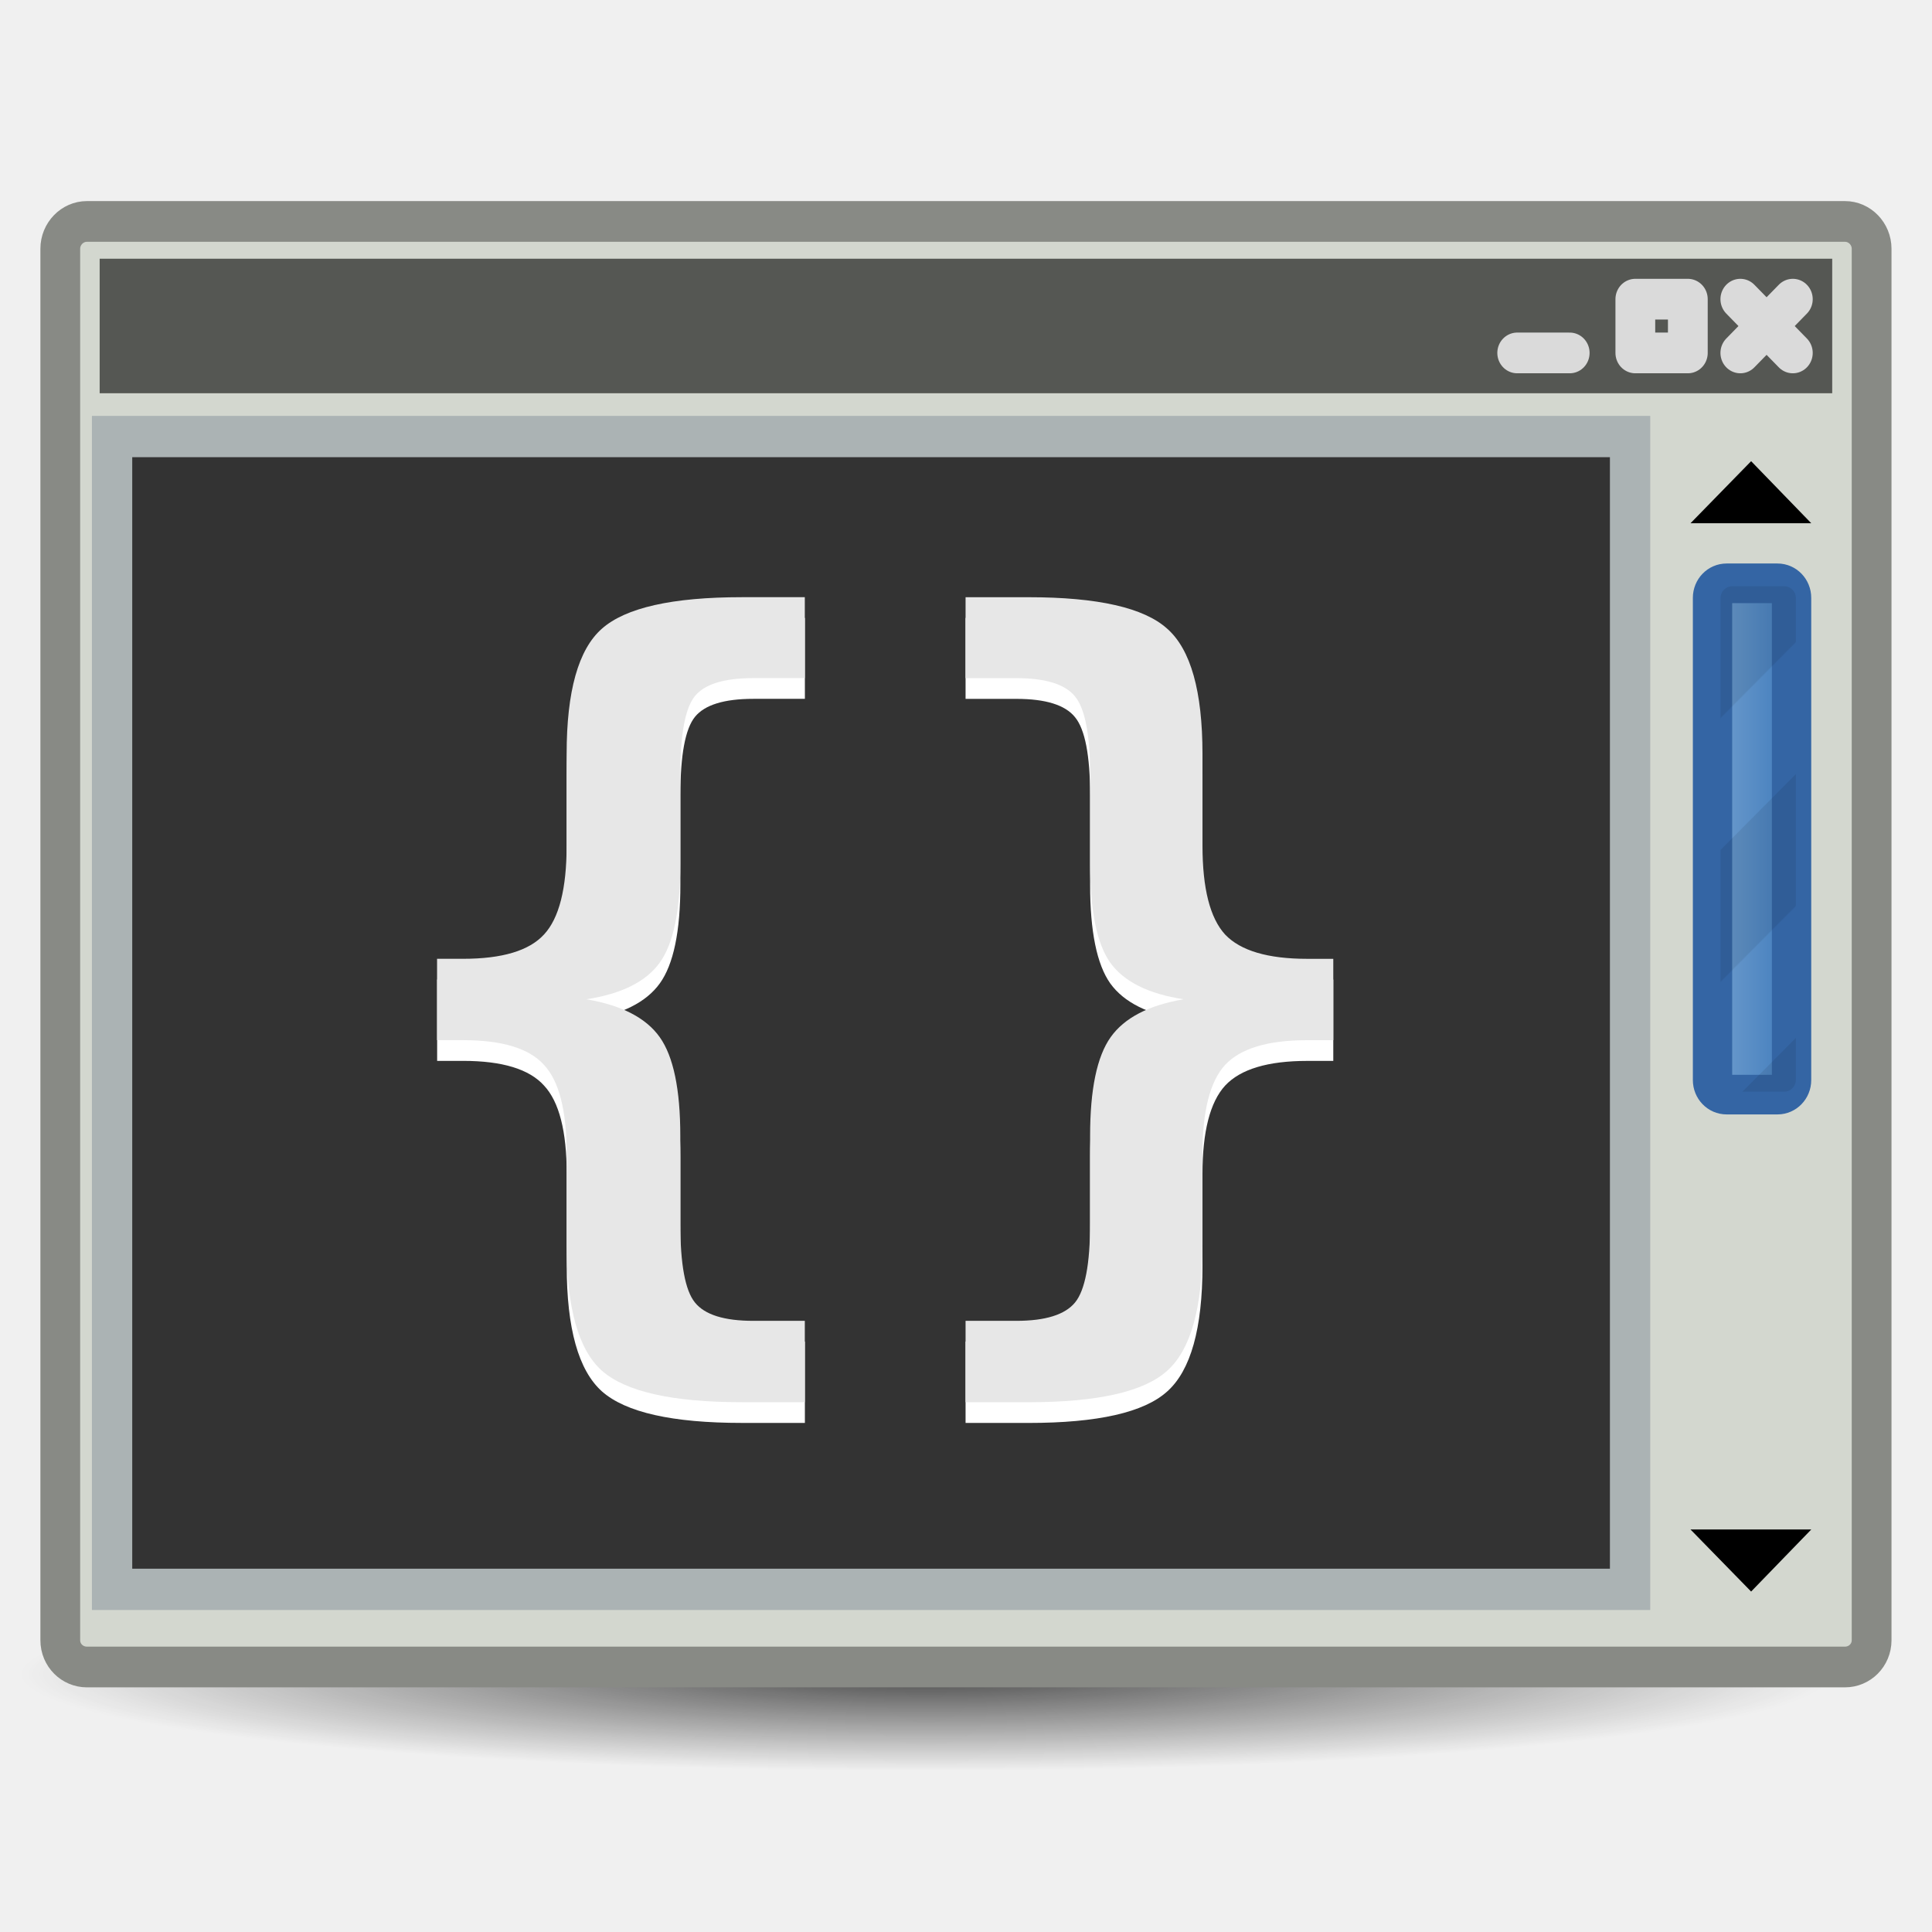
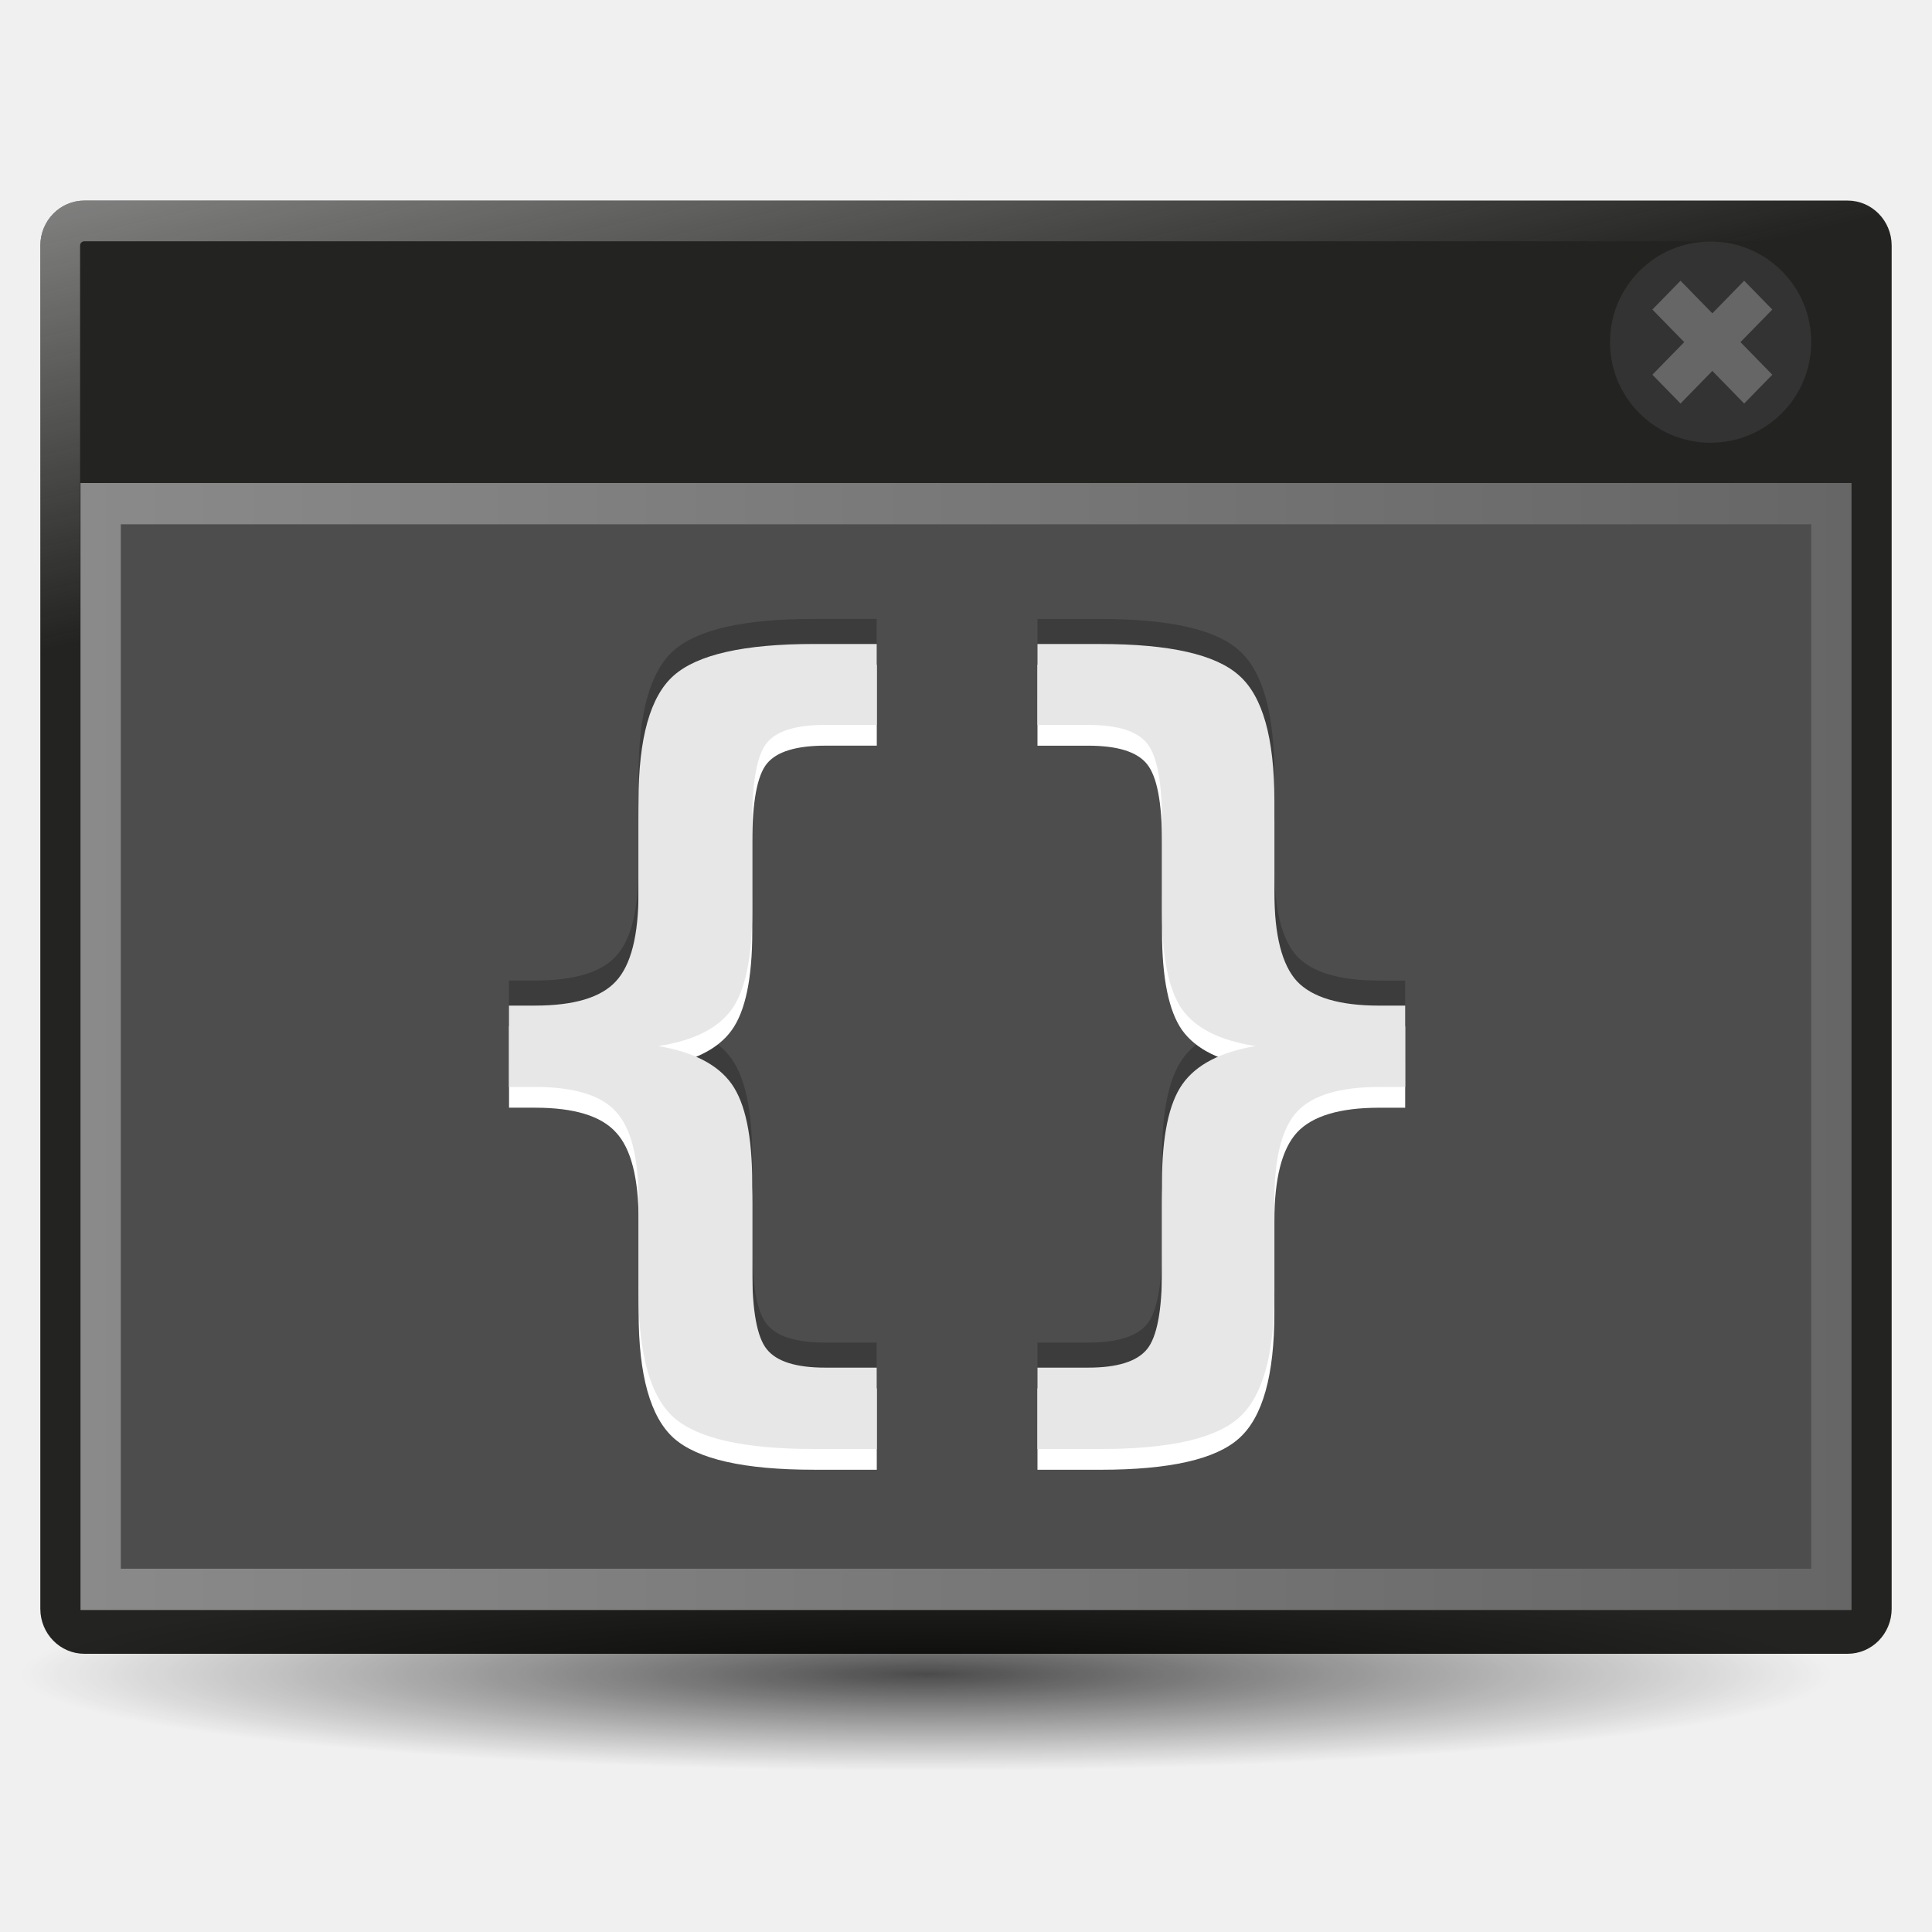
<svg xmlns="http://www.w3.org/2000/svg" xmlns:xlink="http://www.w3.org/1999/xlink" width="48" height="48" viewBox="0 0 48 48" version="1.1" id="svg1">
  <defs id="defs1">
-     <linearGradient y2="247" x2="482" y1="247" x1="470" gradientUnits="userSpaceOnUse" id="linearGradient12236" xlink:href="#linearGradient12195" gradientTransform="matrix(0.9774814,0,0,1.000571,9.882196,-0.1411372)" />
-     <linearGradient id="linearGradient12195">
-       <stop id="stop12197" offset="0" style="stop-color:#729fcf;stop-opacity:1;" />
-       <stop id="stop12199" offset="1" style="stop-color:#3f7bbb;stop-opacity:1" />
+     <linearGradient id="linearGradient6">
+       <stop style="stop-color:#8a8a8a;stop-opacity:1;" offset="0" id="stop6" />
+       <stop style="stop-color:#666666;stop-opacity:1;" offset="1" id="stop7" />
    </linearGradient>
-     <pattern patternTransform="matrix(8.905318,8.905318,-8.905318,8.905318,407,205.5)" patternUnits="userSpaceOnUse" width="2" height="1" id="Strips1_1">
-       <rect style="fill:black;stroke:none" x="0" y="-0.5" width="1" height="2" id="rect13006" />
-     </pattern>
+     <linearGradient id="linearGradient2">
+       <stop style="stop-color:#cccccc;stop-opacity:1;" offset="0" id="stop2" />
+       <stop style="stop-color:#cccccc;stop-opacity:0;" offset="1" id="stop3" />
+     </linearGradient>
    <radialGradient r="20.625" fy="394.781" fx="1120.375" cy="394.781" cx="1120.375" gradientTransform="matrix(1.67267,0,0,0.1747127,-717.6676,345.6889)" gradientUnits="userSpaceOnUse" id="radialGradient4954" xlink:href="#linearGradient6704" />
    <linearGradient id="linearGradient6704">
      <stop style="stop-color:#000000;stop-opacity:1;" offset="0" id="stop6706" />
      <stop style="stop-color:#000000;stop-opacity:0;" offset="1" id="stop6708" />
    </linearGradient>
+     <linearGradient xlink:href="#linearGradient2" id="linearGradient3" x1="1134.884" y1="346.384" x2="1141.017" y2="373.339" gradientUnits="userSpaceOnUse" gradientTransform="matrix(1.046425,0,0,1.063792,-53.75473,-24.62245)" />
+     <linearGradient xlink:href="#linearGradient6" id="linearGradient7" x1="1124.15" y1="391.31" x2="1191.616" y2="391.31" gradientUnits="userSpaceOnUse" />
  </defs>
  <g id="layer1">
    <g style="display:inline;stroke-width:1.515;enable-background:new" id="g5292" transform="matrix(0.6521948,0,0,0.6677632,-731.1656,-235.3024)">
+       <rect style="fill:#232321;fill-opacity:1;stroke:#232321;stroke-width:1.515;stroke-linecap:square;stroke-linejoin:miter;stroke-dasharray:none;stroke-opacity:1;paint-order:normal" id="rect1" width="69.01" height="52.553" x="1123.378" y="360.594" rx="0.92" ry="0.918" />
+       <rect style="display:inline;fill:none;fill-opacity:1;stroke:url(#linearGradient3);stroke-width:1.515;stroke-linecap:square;stroke-linejoin:miter;stroke-dasharray:none;paint-order:normal;enable-background:new" id="rect1-3" width="69.01" height="52.553" x="1123.378" y="360.594" rx="0.92" ry="0.918" />
+       <ellipse style="fill:#333333;fill-opacity:1;stroke:none;stroke-width:1.515;stroke-linecap:square;stroke-linejoin:miter;stroke-dasharray:none;stroke-opacity:1;paint-order:normal" id="path2" cx="1186.249" cy="365.103" rx="3.833" ry="3.744" />
      <ellipse style="display:inline;opacity:0.685;fill:url(#radialGradient4954);fill-opacity:1;fill-rule:evenodd;stroke:none;stroke-width:2.398;enable-background:new" id="path5932" cx="1156.35" cy="414.662" rx="34.499" ry="3.603" />
-       <path style="color:#000000;display:inline;overflow:visible;visibility:visible;fill:#d3d7cf;fill-opacity:1;fill-rule:nonzero;stroke:#888a85;stroke-width:1.515;marker:none;enable-background:accumulate" d="m 1124.396,360.613 h 66.971 c 0.562,0 1.015,0.464 1.015,1.015 v 51.774 c 0,0.551 -0.453,0.994 -1.015,0.994 h -66.971 c -0.562,0 -1.015,-0.443 -1.015,-0.994 V 361.628 c 0,-0.551 0.453,-1.015 1.015,-1.015 z" id="path5294" />
-       <path style="color:#000000;display:inline;overflow:visible;visibility:visible;fill:#555753;fill-opacity:1;fill-rule:nonzero;stroke:none;stroke-width:1.515;marker:none;enable-background:accumulate" d="m 1124.881,362 h 66 v 5.005 h -66 z" id="path5296" />
-       <path style="fill:none;stroke:#dadada;stroke-width:1.515px;stroke-linecap:round;stroke-linejoin:miter;stroke-opacity:1" d="m 1187.381,363.505 2,2" id="path5348" />
-       <path id="path5350" d="m 1189.381,363.505 -2,2" style="fill:none;stroke:#dadada;stroke-width:1.515px;stroke-linecap:round;stroke-linejoin:miter;stroke-opacity:1" />
-       <path style="fill:none;stroke:#dadada;stroke-width:1.515px;stroke-linecap:round;stroke-linejoin:round;stroke-opacity:1" d="m 1185.381,363.505 v 2 h -2 v -2 z" id="path5352" />
-       <path style="fill:none;stroke:#dadada;stroke-width:1.515px;stroke-linecap:round;stroke-linejoin:miter;stroke-opacity:1" d="m 1178.881,365.505 h 2" id="path5354" />
-       <rect y="368.616" x="1125.354" height="42.891" width="57.827" id="rect12157" style="color:#000000;display:inline;overflow:visible;visibility:visible;fill:#333333;fill-opacity:1;fill-rule:evenodd;stroke:#abb3b4;stroke-width:1.536;stroke-miterlimit:4;stroke-dasharray:none;stroke-opacity:1;marker:none;enable-background:accumulate" />
-       <path style="font-weight:bold;font-size:32.582px;font-family:'DejaVu Sans Mono';-inkscape-font-specification:'DejaVu Sans Mono, Bold';display:inline;fill:#ffffff;fill-opacity:1;stroke-width:2.296;enable-background:new" d="m 1151.746,402.288 v 3.027 h -2.396 c -2.651,0 -4.429,-0.391 -5.335,-1.173 -0.894,-0.782 -1.342,-2.34 -1.342,-4.675 v -3.407 c 0,-1.595 -0.287,-2.694 -0.863,-3.296 -0.564,-0.613 -1.592,-0.919 -3.083,-0.919 h -0.99 v -3.027 h 0.99 c 1.491,0 2.518,-0.301 3.083,-0.903 0.575,-0.602 0.863,-1.706 0.863,-3.312 v -3.407 c 0,-2.335 0.447,-3.888 1.342,-4.659 0.905,-0.782 2.683,-1.173 5.335,-1.173 h 2.396 v 3.011 h -1.964 c -1.107,0 -1.847,0.222 -2.22,0.666 -0.373,0.444 -0.559,1.421 -0.559,2.932 v 3.312 c 0,1.743 -0.261,2.969 -0.783,3.676 -0.522,0.708 -1.454,1.162 -2.795,1.363 1.342,0.222 2.273,0.692 2.795,1.41 0.522,0.718 0.783,1.944 0.783,3.676 v 3.249 c 0,1.521 0.186,2.504 0.559,2.948 0.373,0.454 1.113,0.681 2.22,0.681 z m 6.121,0 h 1.933 c 1.107,0 1.853,-0.227 2.236,-0.681 0.383,-0.454 0.575,-1.437 0.575,-2.948 v -3.249 c 0,-1.733 0.261,-2.958 0.783,-3.676 0.522,-0.718 1.448,-1.189 2.779,-1.41 -1.342,-0.201 -2.273,-0.655 -2.795,-1.363 -0.511,-0.708 -0.767,-1.933 -0.767,-3.676 v -3.312 c 0,-1.49 -0.192,-2.462 -0.575,-2.916 -0.373,-0.454 -1.118,-0.681 -2.236,-0.681 h -1.933 v -3.011 h 2.396 c 2.641,0 4.403,0.391 5.287,1.173 0.894,0.771 1.342,2.324 1.342,4.659 v 3.407 c 0,1.595 0.287,2.699 0.863,3.312 0.586,0.602 1.629,0.903 3.13,0.903 h 0.99 v 3.027 h -0.99 c -1.501,0 -2.545,0.306 -3.13,0.919 -0.575,0.613 -0.863,1.711 -0.863,3.296 v 3.407 c 0,2.335 -0.447,3.893 -1.342,4.675 -0.884,0.782 -2.646,1.173 -5.287,1.173 h -2.396 z" id="text1-4-4" aria-label="{}" />
-       <g style="display:inline;stroke-width:1.515" transform="matrix(0.2800367,0,0,0.2755411,1054.764,315.5297)" id="g12232">
-         <rect style="color:#000000;display:inline;overflow:visible;visibility:visible;fill:url(#linearGradient12236);fill-opacity:1;fill-rule:evenodd;stroke:#3465a4;stroke-width:5.351;stroke-miterlimit:4;stroke-dasharray:none;stroke-opacity:1;marker:none;enable-background:accumulate" id="rect12193" width="10.752" height="69.039" x="469.787" y="212.48" rx="1.913" ry="1.958" />
-         <path d="m 472.469,212.875 c -0.88,0 -1.594,0.713 -1.594,1.594 v 65.062 c 0,0.88 0.713,1.594 1.594,1.594 h 7.062 c 0.88,0 1.594,-0.713 1.594,-1.594 v -65.062 c 0,-0.88 -0.713,-1.594 -1.594,-1.594 z" id="path12282" style="color:#000000;display:inline;overflow:visible;visibility:visible;opacity:0.08;fill:url(#Strips1_1);fill-opacity:1;fill-rule:evenodd;stroke:none;stroke-width:1.515;marker:none;enable-background:accumulate" />
+       <g id="g1" transform="matrix(1.212378,0,0,1.212378,-254.4524,-76.81459)" style="stroke:#666666;stroke-width:1.25;stroke-dasharray:none">
+         <path style="fill:none;stroke:#666666;stroke-width:1.25;stroke-linecap:square;stroke-linejoin:miter;stroke-dasharray:none;stroke-opacity:1" d="m 1187.381,363.505 2,2" id="path5348" />
+         <path id="path5350" d="m 1189.381,363.505 -2,2" style="fill:none;stroke:#666666;stroke-width:1.25;stroke-linecap:square;stroke-linejoin:miter;stroke-dasharray:none;stroke-opacity:1" />
      </g>
-       <path id="path12230" d="m 1187.792,369.533 -2.309,2.309 h 4.6 z" style="color:#000000;display:inline;overflow:visible;visibility:visible;fill:#000000;fill-opacity:1;fill-rule:evenodd;stroke:none;stroke-width:1.515;marker:none;enable-background:accumulate" />
-       <path style="color:#000000;display:inline;overflow:visible;visibility:visible;fill:#000000;fill-opacity:1;fill-rule:evenodd;stroke:none;stroke-width:1.515;marker:none;enable-background:accumulate" d="m 1187.792,411.589 -2.309,-2.309 h 4.6 z" id="path12266" />
-       <path style="font-weight:bold;font-size:32.582px;font-family:'DejaVu Sans Mono';-inkscape-font-specification:'DejaVu Sans Mono, Bold';fill:#e7e7e7;fill-opacity:1;stroke-width:2.296" d="m 1151.743,401.517 v 3.027 h -2.396 c -2.651,0 -4.429,-0.391 -5.335,-1.173 -0.894,-0.782 -1.342,-2.34 -1.342,-4.675 v -3.407 c 0,-1.595 -0.287,-2.694 -0.863,-3.296 -0.564,-0.613 -1.592,-0.919 -3.083,-0.919 h -0.99 v -3.027 h 0.99 c 1.491,0 2.518,-0.301 3.083,-0.903 0.575,-0.602 0.863,-1.706 0.863,-3.312 v -3.407 c 0,-2.335 0.447,-3.888 1.342,-4.659 0.905,-0.782 2.683,-1.173 5.335,-1.173 h 2.396 v 3.011 h -1.964 c -1.107,0 -1.847,0.222 -2.22,0.666 -0.373,0.444 -0.559,1.421 -0.559,2.932 v 3.312 c 0,1.743 -0.261,2.969 -0.783,3.676 -0.522,0.708 -1.454,1.162 -2.795,1.363 1.342,0.222 2.273,0.692 2.795,1.41 0.522,0.718 0.783,1.944 0.783,3.676 v 3.249 c 0,1.521 0.186,2.504 0.559,2.948 0.373,0.454 1.113,0.681 2.22,0.681 z m 6.124,0 h 1.933 c 1.107,0 1.853,-0.227 2.236,-0.681 0.383,-0.454 0.575,-1.437 0.575,-2.948 v -3.249 c 0,-1.733 0.261,-2.958 0.783,-3.676 0.522,-0.718 1.448,-1.189 2.779,-1.41 -1.342,-0.201 -2.273,-0.655 -2.795,-1.363 -0.511,-0.708 -0.767,-1.933 -0.767,-3.676 v -3.312 c 0,-1.49 -0.192,-2.462 -0.575,-2.916 -0.373,-0.454 -1.118,-0.681 -2.236,-0.681 h -1.933 v -3.011 h 2.396 c 2.641,0 4.403,0.391 5.287,1.173 0.894,0.771 1.342,2.324 1.342,4.659 v 3.407 c 0,1.595 0.287,2.699 0.863,3.312 0.586,0.602 1.629,0.903 3.13,0.903 h 0.99 v 3.027 h -0.99 c -1.501,0 -2.545,0.306 -3.13,0.919 -0.575,0.613 -0.863,1.711 -0.863,3.296 v 3.407 c 0,2.335 -0.447,3.893 -1.342,4.675 -0.884,0.782 -2.646,1.173 -5.287,1.173 h -2.396 z" id="text1-4" aria-label="{}" />
+       <rect y="371.112" x="1124.919" height="40.396" width="65.93" id="rect12157" style="color:#000000;display:inline;overflow:visible;visibility:visible;fill:#4d4d4d;fill-opacity:1;fill-rule:evenodd;stroke:url(#linearGradient7);stroke-width:1.536;stroke-miterlimit:4;stroke-dasharray:none;stroke-opacity:1;marker:none;enable-background:accumulate" />
+       <g id="g2">
+         <path style="font-weight:bold;font-size:32.582px;font-family:'DejaVu Sans Mono';-inkscape-font-specification:'DejaVu Sans Mono, Bold';display:inline;fill:#3c3c3c;fill-opacity:1;stroke-width:2.296;enable-background:new" d="m 1154.482,402.326 v 3.027 h -2.396 c -2.651,0 -4.429,-0.391 -5.335,-1.173 -0.894,-0.782 -1.342,-2.34 -1.342,-4.675 v -3.407 c 0,-1.595 -0.287,-2.694 -0.863,-3.296 -0.564,-0.613 -1.592,-0.919 -3.083,-0.919 h -0.99 v -3.027 h 0.99 c 1.491,0 2.518,-0.301 3.083,-0.903 0.575,-0.602 0.863,-1.706 0.863,-3.312 v -3.407 c 0,-2.335 0.447,-3.888 1.342,-4.659 0.905,-0.782 2.683,-1.173 5.335,-1.173 h 2.396 v 3.011 h -1.964 c -1.107,0 -1.847,0.222 -2.22,0.666 -0.373,0.444 -0.559,1.421 -0.559,2.932 v 3.312 c 0,1.743 -0.261,2.969 -0.783,3.676 -0.522,0.708 -1.454,1.162 -2.795,1.363 1.342,0.222 2.273,0.692 2.795,1.41 0.522,0.718 0.783,1.944 0.783,3.676 v 3.249 c 0,1.521 0.186,2.504 0.559,2.948 0.373,0.454 1.113,0.681 2.22,0.681 z m 6.124,0 h 1.933 c 1.107,0 1.853,-0.227 2.236,-0.681 0.383,-0.454 0.575,-1.437 0.575,-2.948 v -3.249 c 0,-1.733 0.261,-2.958 0.783,-3.676 0.522,-0.718 1.448,-1.189 2.779,-1.41 -1.342,-0.201 -2.273,-0.655 -2.795,-1.363 -0.511,-0.708 -0.767,-1.933 -0.767,-3.676 v -3.312 c 0,-1.49 -0.192,-2.462 -0.575,-2.916 -0.373,-0.454 -1.118,-0.681 -2.236,-0.681 h -1.933 v -3.011 h 2.396 c 2.641,0 4.403,0.391 5.287,1.173 0.894,0.771 1.342,2.324 1.342,4.659 v 3.407 c 0,1.595 0.287,2.699 0.863,3.312 0.586,0.602 1.629,0.903 3.13,0.903 h 0.99 v 3.027 h -0.99 c -1.501,0 -2.545,0.306 -3.13,0.919 -0.575,0.613 -0.863,1.711 -0.863,3.296 v 3.407 c 0,2.335 -0.447,3.893 -1.342,4.675 -0.884,0.782 -2.646,1.173 -5.287,1.173 h -2.396 z" id="text1-4-3" aria-label="{}" />
+         <path style="font-weight:bold;font-size:32.582px;font-family:'DejaVu Sans Mono';-inkscape-font-specification:'DejaVu Sans Mono, Bold';display:inline;fill:#ffffff;fill-opacity:1;stroke-width:2.296;enable-background:new" d="m 1154.485,404.03 v 3.027 h -2.396 c -2.651,0 -4.429,-0.391 -5.335,-1.173 -0.894,-0.782 -1.342,-2.34 -1.342,-4.675 v -3.407 c 0,-1.595 -0.287,-2.694 -0.863,-3.296 -0.564,-0.613 -1.592,-0.919 -3.083,-0.919 h -0.99 V 390.56 h 0.99 c 1.491,0 2.518,-0.301 3.083,-0.903 0.575,-0.602 0.863,-1.706 0.863,-3.312 v -3.407 c 0,-2.335 0.447,-3.888 1.342,-4.659 0.905,-0.782 2.683,-1.173 5.335,-1.173 h 2.396 v 3.011 h -1.964 c -1.107,0 -1.847,0.222 -2.22,0.666 -0.373,0.444 -0.559,1.421 -0.559,2.932 v 3.312 c 0,1.743 -0.261,2.969 -0.783,3.676 -0.522,0.708 -1.454,1.162 -2.795,1.363 1.342,0.222 2.273,0.692 2.795,1.41 0.522,0.718 0.783,1.944 0.783,3.676 v 3.249 c 0,1.521 0.186,2.504 0.559,2.948 0.373,0.454 1.113,0.681 2.22,0.681 z m 6.121,0 h 1.933 c 1.107,0 1.853,-0.227 2.236,-0.681 0.383,-0.454 0.575,-1.437 0.575,-2.948 v -3.249 c 0,-1.733 0.261,-2.958 0.783,-3.676 0.522,-0.718 1.448,-1.189 2.779,-1.41 -1.342,-0.201 -2.273,-0.655 -2.795,-1.363 -0.511,-0.708 -0.767,-1.933 -0.767,-3.676 v -3.312 c 0,-1.49 -0.192,-2.462 -0.575,-2.916 -0.373,-0.454 -1.118,-0.681 -2.236,-0.681 h -1.933 v -3.011 h 2.396 c 2.641,0 4.403,0.391 5.287,1.173 0.894,0.771 1.342,2.324 1.342,4.659 v 3.407 c 0,1.595 0.287,2.699 0.863,3.312 0.586,0.602 1.629,0.903 3.13,0.903 h 0.99 v 3.027 h -0.99 c -1.501,0 -2.545,0.306 -3.13,0.919 -0.575,0.613 -0.863,1.711 -0.863,3.296 v 3.407 c 0,2.335 -0.447,3.893 -1.342,4.675 -0.884,0.782 -2.646,1.173 -5.287,1.173 h -2.396 z" id="text1-4-4" aria-label="{}" />
+         <path style="font-weight:bold;font-size:32.582px;font-family:'DejaVu Sans Mono';-inkscape-font-specification:'DejaVu Sans Mono, Bold';fill:#e7e7e7;fill-opacity:1;stroke-width:2.296" d="m 1154.482,403.258 v 3.027 h -2.396 c -2.651,0 -4.429,-0.391 -5.335,-1.173 -0.894,-0.782 -1.342,-2.34 -1.342,-4.675 v -3.407 c 0,-1.595 -0.287,-2.694 -0.863,-3.296 -0.564,-0.613 -1.592,-0.919 -3.083,-0.919 h -0.99 v -3.027 h 0.99 c 1.491,0 2.518,-0.301 3.083,-0.903 0.575,-0.602 0.863,-1.706 0.863,-3.312 v -3.407 c 0,-2.335 0.447,-3.888 1.342,-4.659 0.905,-0.782 2.683,-1.173 5.335,-1.173 h 2.396 v 3.011 h -1.964 c -1.107,0 -1.847,0.222 -2.22,0.666 -0.373,0.444 -0.559,1.421 -0.559,2.932 v 3.312 c 0,1.743 -0.261,2.969 -0.783,3.676 -0.522,0.708 -1.454,1.162 -2.795,1.363 1.342,0.222 2.273,0.692 2.795,1.41 0.522,0.718 0.783,1.944 0.783,3.676 v 3.249 c 0,1.521 0.186,2.504 0.559,2.948 0.373,0.454 1.113,0.681 2.22,0.681 z m 6.124,0 h 1.933 c 1.107,0 1.853,-0.227 2.236,-0.681 0.383,-0.454 0.575,-1.437 0.575,-2.948 v -3.249 c 0,-1.733 0.261,-2.958 0.783,-3.676 0.522,-0.718 1.448,-1.189 2.779,-1.41 -1.342,-0.201 -2.273,-0.655 -2.795,-1.363 -0.511,-0.708 -0.767,-1.933 -0.767,-3.676 v -3.312 c 0,-1.49 -0.192,-2.462 -0.575,-2.916 -0.373,-0.454 -1.118,-0.681 -2.236,-0.681 h -1.933 v -3.011 h 2.396 c 2.641,0 4.403,0.391 5.287,1.173 0.894,0.771 1.342,2.324 1.342,4.659 v 3.407 c 0,1.595 0.287,2.699 0.863,3.312 0.586,0.602 1.629,0.903 3.13,0.903 h 0.99 v 3.027 h -0.99 c -1.501,0 -2.545,0.306 -3.13,0.919 -0.575,0.613 -0.863,1.711 -0.863,3.296 v 3.407 c 0,2.335 -0.447,3.893 -1.342,4.675 -0.884,0.782 -2.646,1.173 -5.287,1.173 h -2.396 z" id="text1-4" aria-label="{}" />
+       </g>
      <text xml:space="preserve" style="font-size:18.327px;text-align:start;writing-mode:lr-tb;direction:ltr;text-anchor:start;display:inline;fill:#000000;fill-opacity:0.568;stroke-width:2.296;enable-background:new" x="1211.612" y="375.506" id="text1-4-5" transform="scale(1.003928,0.996087)">
        <tspan id="tspan1-4-9" style="font-style:normal;font-variant:normal;font-weight:bold;font-stretch:normal;font-size:32.582px;font-family:'DejaVu Sans Mono';-inkscape-font-specification:'DejaVu Sans Mono, Bold';font-variant-ligatures:normal;font-variant-caps:normal;font-variant-numeric:normal;font-variant-east-asian:normal;fill:#000000;fill-opacity:0.568;stroke-width:2.296" x="1211.612" y="375.506">{}</tspan>
      </text>
    </g>
  </g>
</svg>
